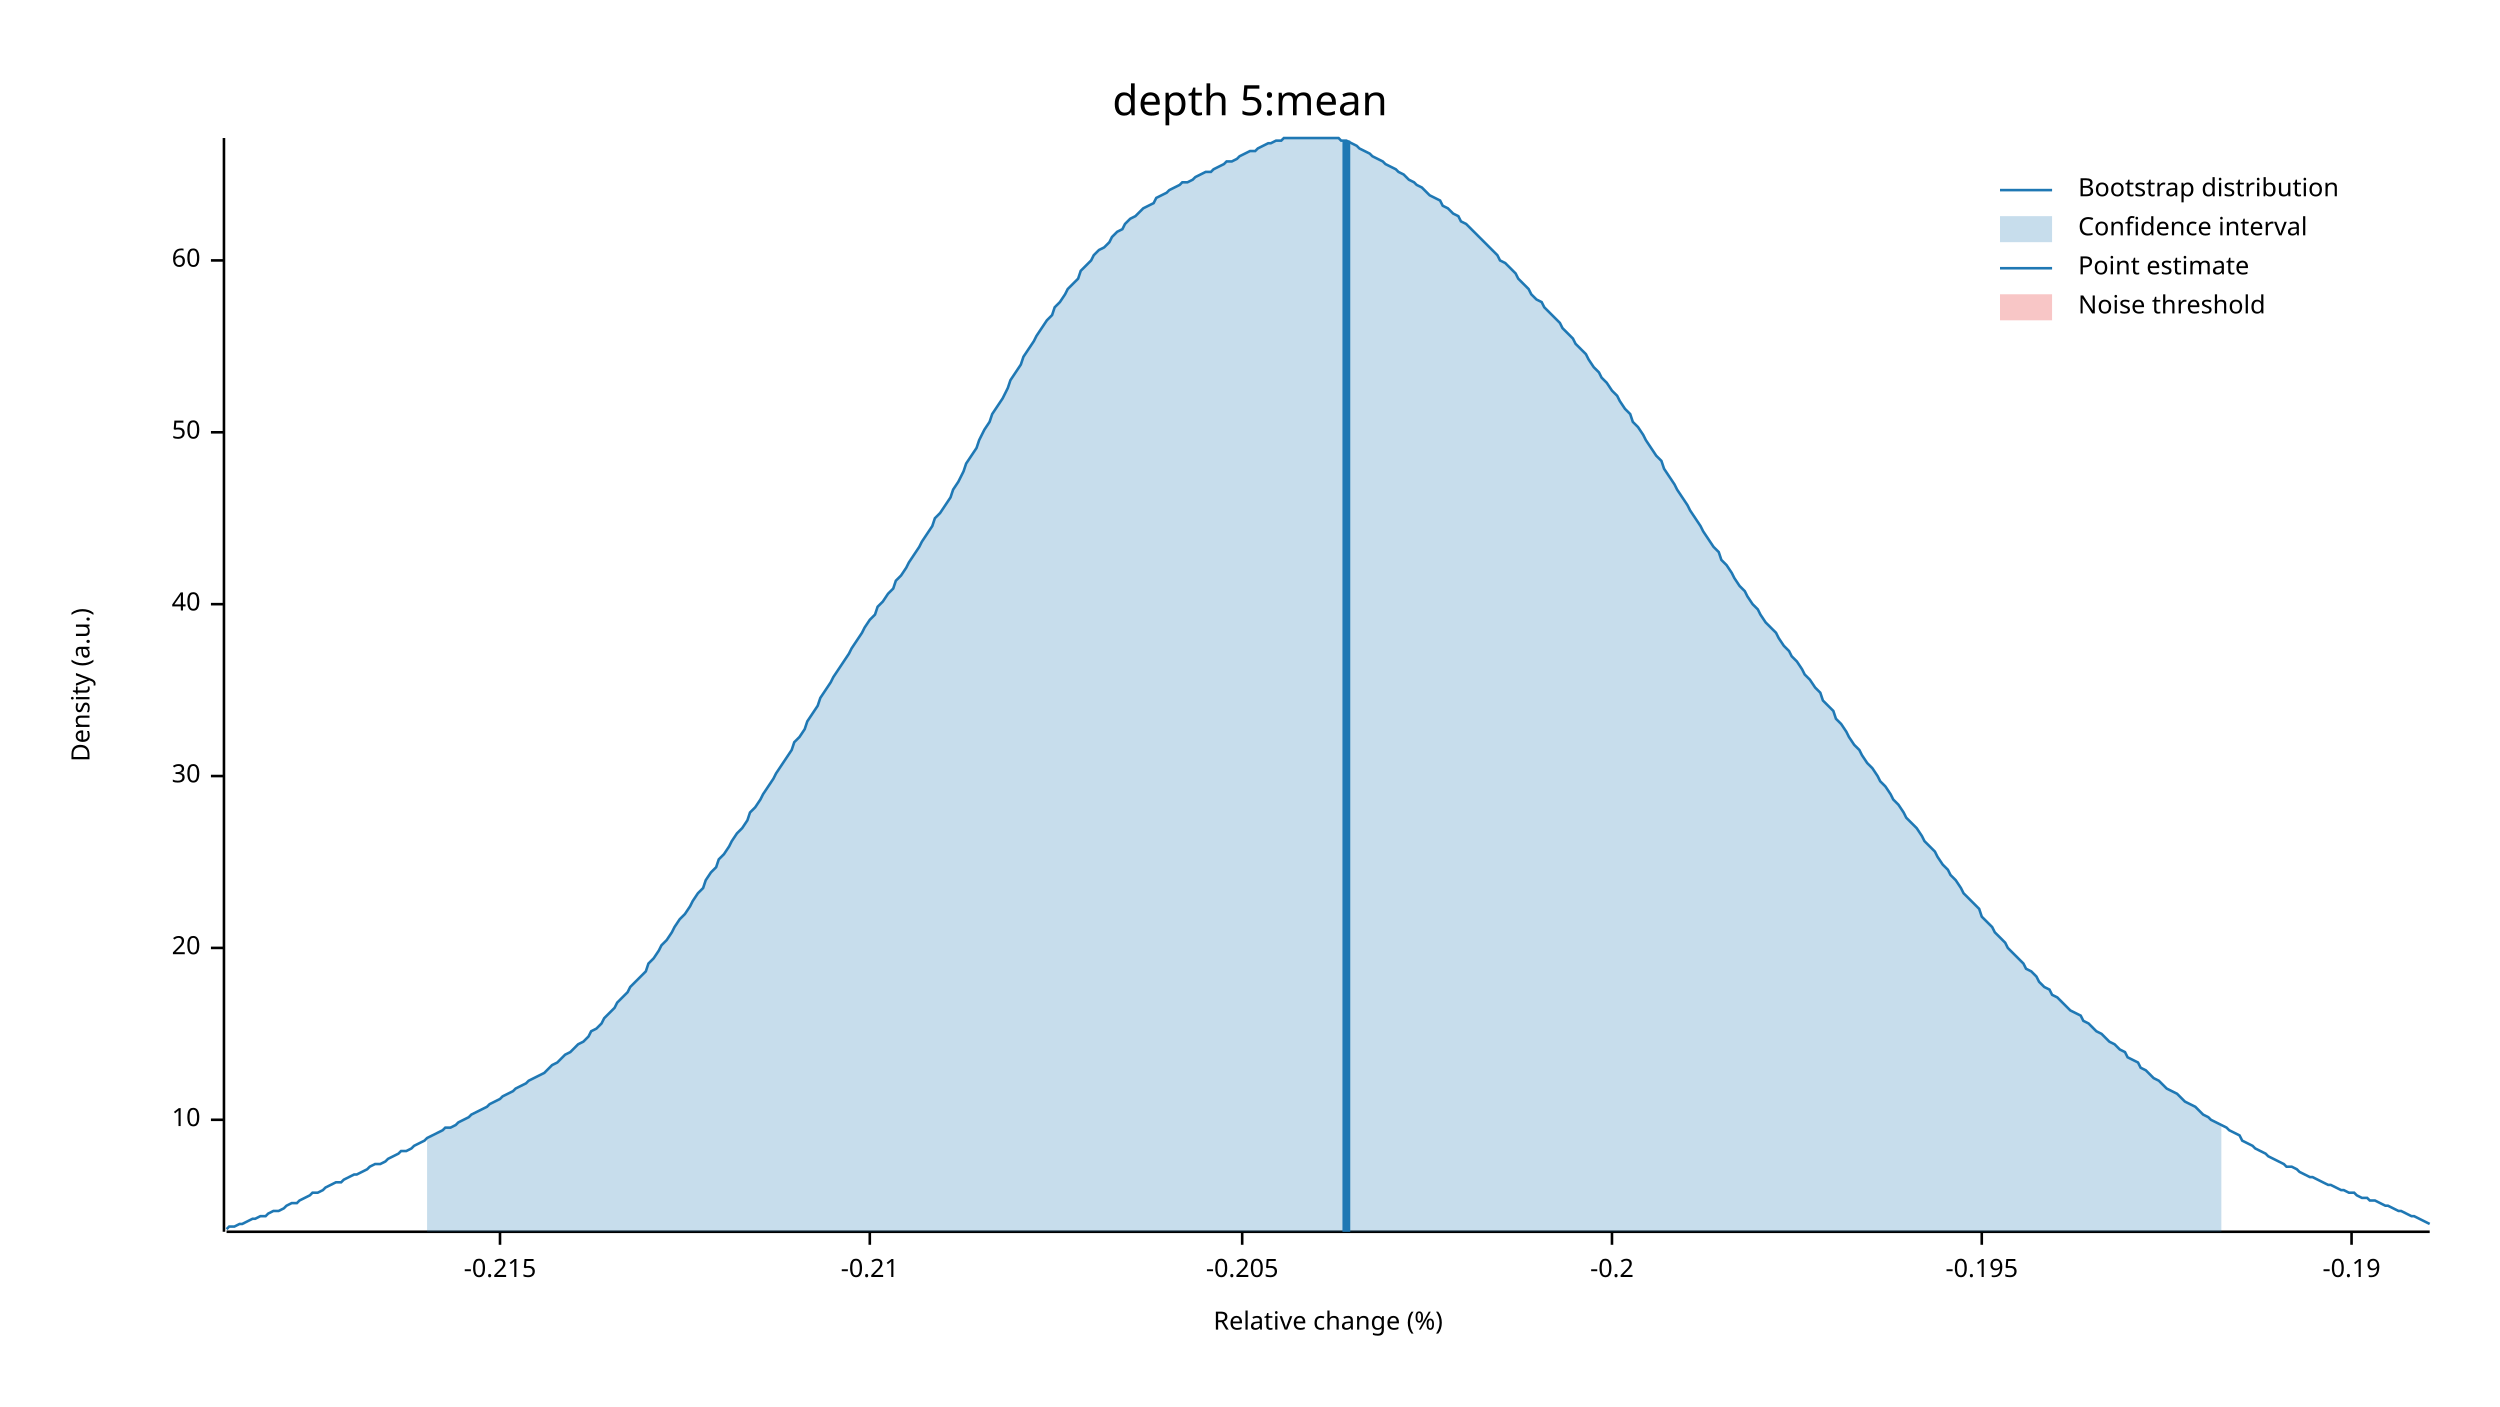
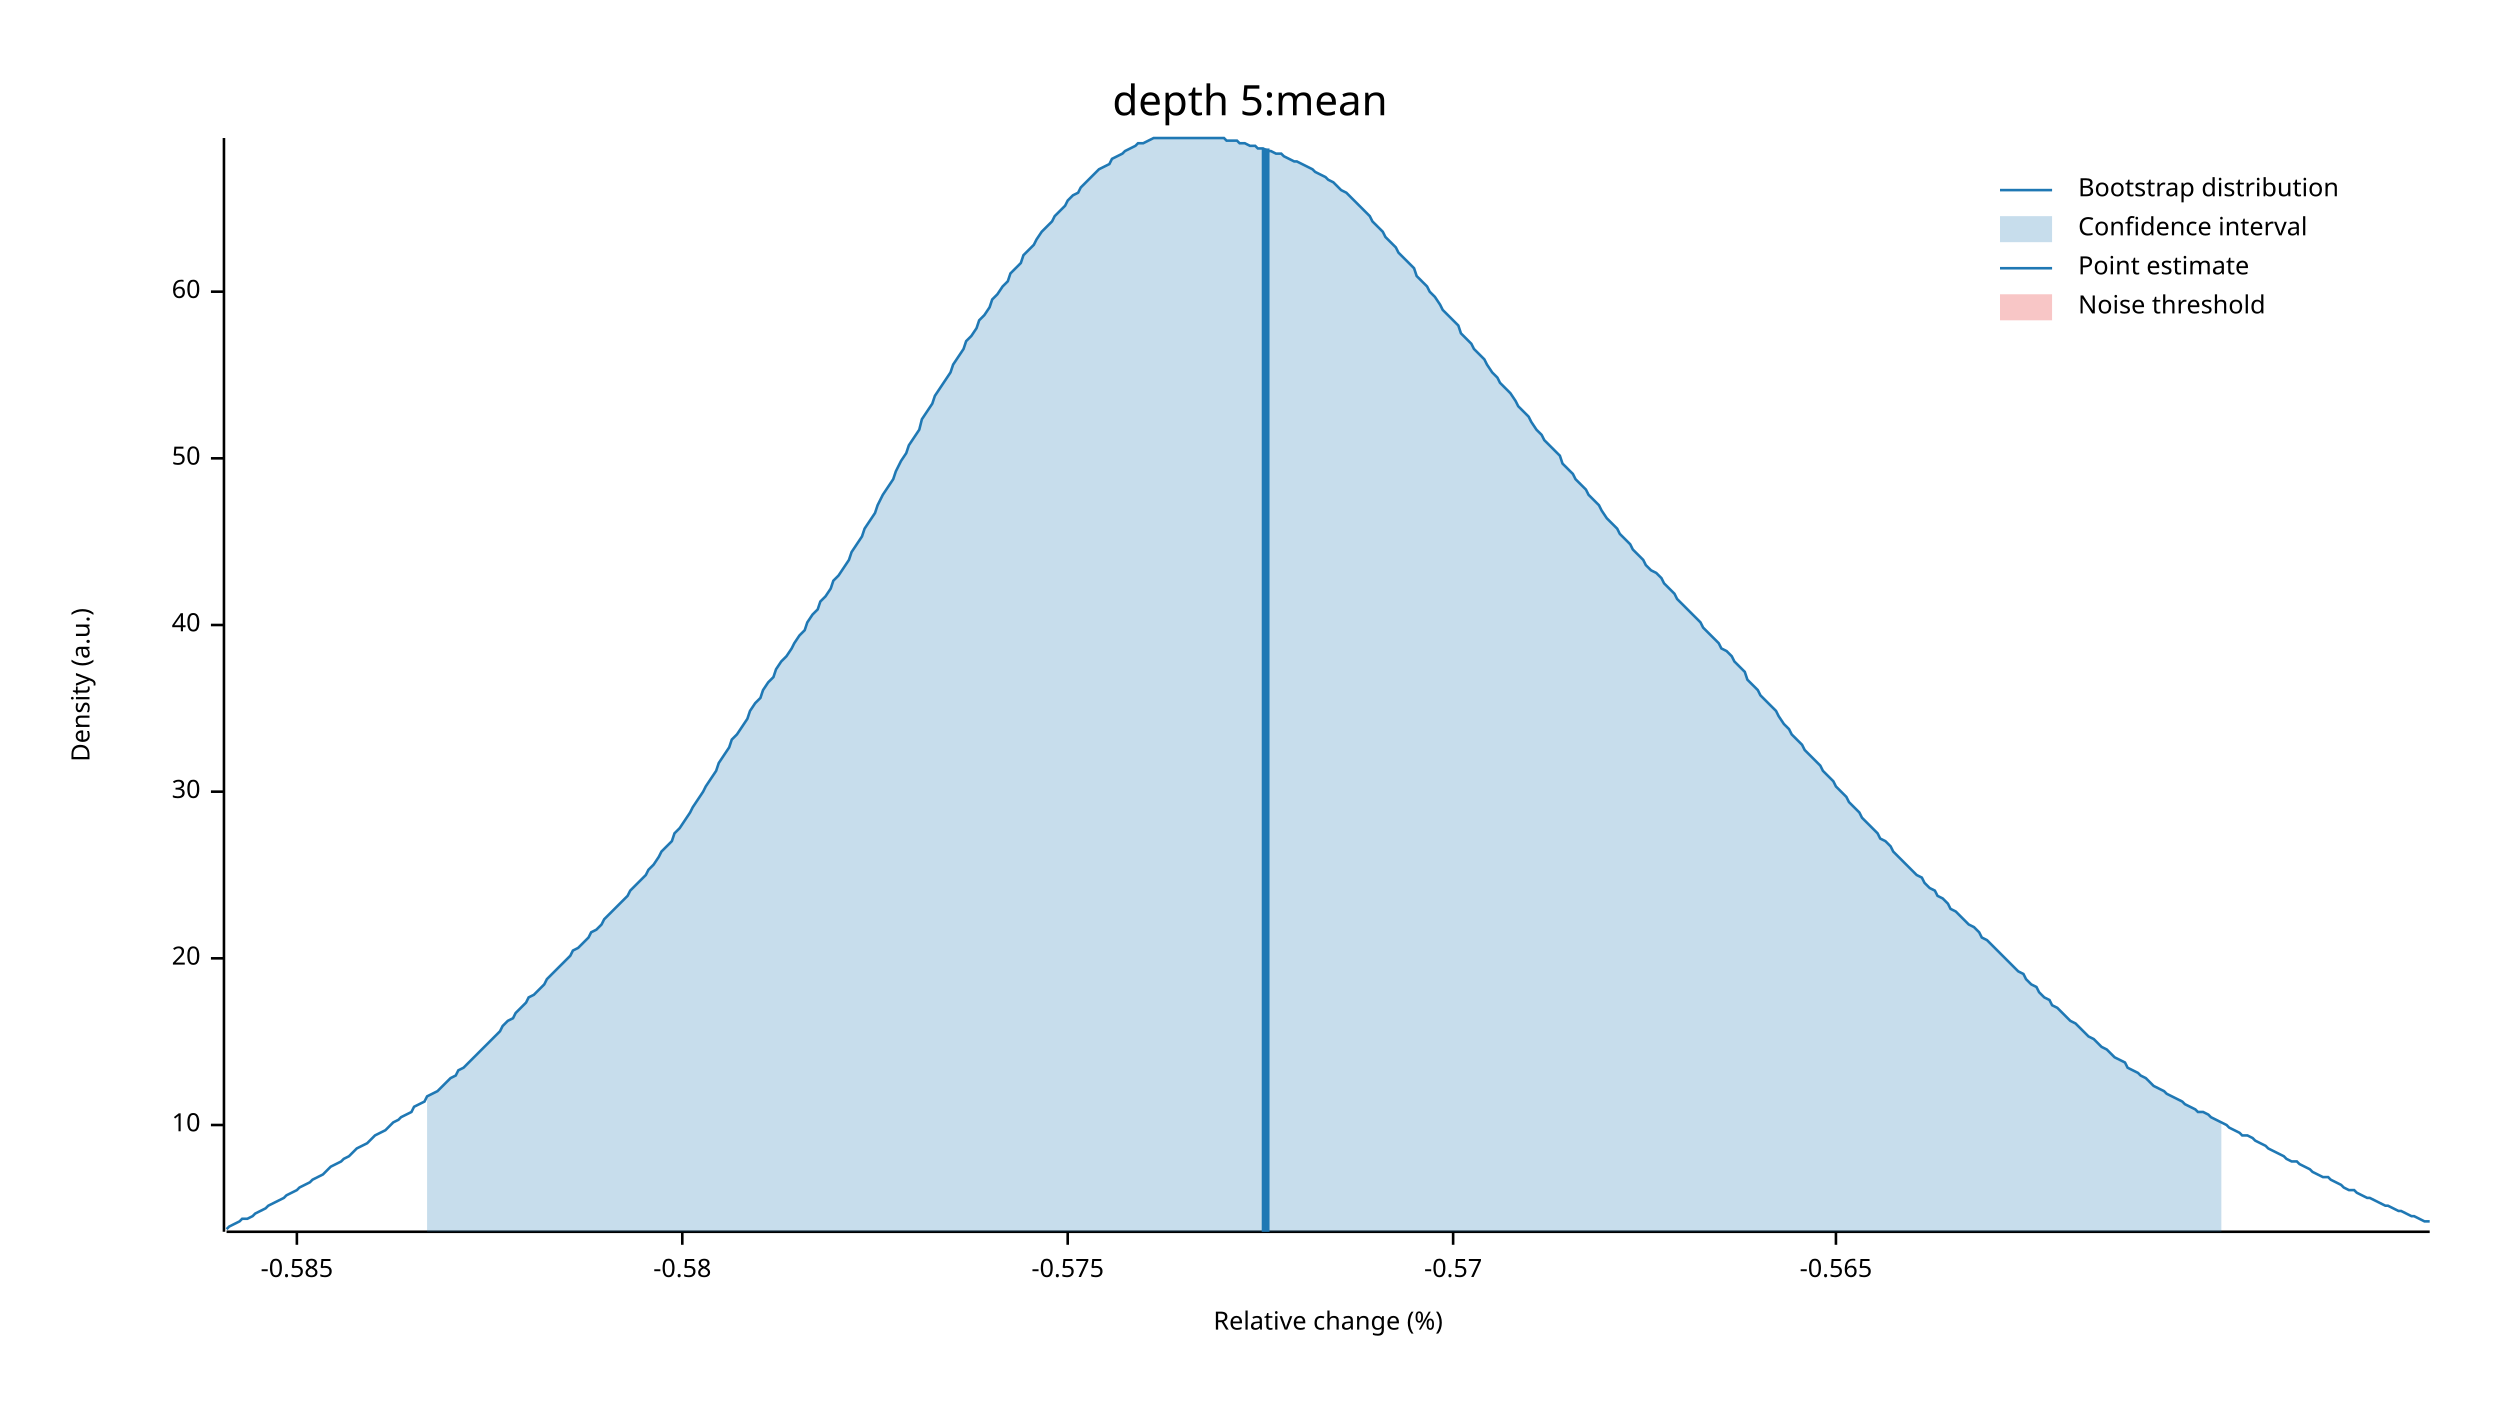
<svg xmlns="http://www.w3.org/2000/svg" width="960" height="540" viewBox="0 0 960 540">
  <text x="480" y="32" dy="0.76em" text-anchor="middle" font-family="sans-serif" font-size="16.129" opacity="1" fill="#000000">
depth 5:mean
</text>
  <text x="27" y="263" dy="0.76em" text-anchor="middle" font-family="sans-serif" font-size="9.677" opacity="1" fill="#000000" transform="rotate(270, 27, 263)">
Density (a.u.)
</text>
  <text x="510" y="513" dy="-0.5ex" text-anchor="middle" font-family="sans-serif" font-size="9.677" opacity="1" fill="#000000">
Relative change (%)
</text>
  <polyline fill="none" opacity="1" stroke="#000000" stroke-width="1" points="86,53 86,473 " />
-   <text x="77" y="430" dy="0.5ex" text-anchor="end" font-family="sans-serif" font-size="9.677" opacity="1" fill="#000000">
+   <text x="77" y="432" dy="0.5ex" text-anchor="end" font-family="sans-serif" font-size="9.677" opacity="1" fill="#000000">
10
</text>
-   <polyline fill="none" opacity="1" stroke="#000000" stroke-width="1" points="81,430 86,430 " />
-   <text x="77" y="364" dy="0.5ex" text-anchor="end" font-family="sans-serif" font-size="9.677" opacity="1" fill="#000000">
+   <polyline fill="none" opacity="1" stroke="#000000" stroke-width="1" points="81,432 86,432 " />
+   <text x="77" y="368" dy="0.5ex" text-anchor="end" font-family="sans-serif" font-size="9.677" opacity="1" fill="#000000">
20
</text>
-   <polyline fill="none" opacity="1" stroke="#000000" stroke-width="1" points="81,364 86,364 " />
-   <text x="77" y="298" dy="0.5ex" text-anchor="end" font-family="sans-serif" font-size="9.677" opacity="1" fill="#000000">
+   <polyline fill="none" opacity="1" stroke="#000000" stroke-width="1" points="81,368 86,368 " />
+   <text x="77" y="304" dy="0.5ex" text-anchor="end" font-family="sans-serif" font-size="9.677" opacity="1" fill="#000000">
30
</text>
-   <polyline fill="none" opacity="1" stroke="#000000" stroke-width="1" points="81,298 86,298 " />
-   <text x="77" y="232" dy="0.5ex" text-anchor="end" font-family="sans-serif" font-size="9.677" opacity="1" fill="#000000">
+   <polyline fill="none" opacity="1" stroke="#000000" stroke-width="1" points="81,304 86,304 " />
+   <text x="77" y="240" dy="0.5ex" text-anchor="end" font-family="sans-serif" font-size="9.677" opacity="1" fill="#000000">
40
</text>
-   <polyline fill="none" opacity="1" stroke="#000000" stroke-width="1" points="81,232 86,232 " />
-   <text x="77" y="166" dy="0.5ex" text-anchor="end" font-family="sans-serif" font-size="9.677" opacity="1" fill="#000000">
+   <polyline fill="none" opacity="1" stroke="#000000" stroke-width="1" points="81,240 86,240 " />
+   <text x="77" y="176" dy="0.5ex" text-anchor="end" font-family="sans-serif" font-size="9.677" opacity="1" fill="#000000">
50
</text>
-   <polyline fill="none" opacity="1" stroke="#000000" stroke-width="1" points="81,166 86,166 " />
-   <text x="77" y="100" dy="0.5ex" text-anchor="end" font-family="sans-serif" font-size="9.677" opacity="1" fill="#000000">
+   <polyline fill="none" opacity="1" stroke="#000000" stroke-width="1" points="81,176 86,176 " />
+   <text x="77" y="112" dy="0.5ex" text-anchor="end" font-family="sans-serif" font-size="9.677" opacity="1" fill="#000000">
60
</text>
-   <polyline fill="none" opacity="1" stroke="#000000" stroke-width="1" points="81,100 86,100 " />
+   <polyline fill="none" opacity="1" stroke="#000000" stroke-width="1" points="81,112 86,112 " />
  <polyline fill="none" opacity="1" stroke="#000000" stroke-width="1" points="87,473 933,473 " />
-   <text x="192" y="483" dy="0.76em" text-anchor="middle" font-family="sans-serif" font-size="9.677" opacity="1" fill="#000000">
- -0.215
+   <text x="114" y="483" dy="0.76em" text-anchor="middle" font-family="sans-serif" font-size="9.677" opacity="1" fill="#000000">
+ -0.585
</text>
-   <polyline fill="none" opacity="1" stroke="#000000" stroke-width="1" points="192,473 192,478 " />
-   <text x="334" y="483" dy="0.76em" text-anchor="middle" font-family="sans-serif" font-size="9.677" opacity="1" fill="#000000">
- -0.21
+   <polyline fill="none" opacity="1" stroke="#000000" stroke-width="1" points="114,473 114,478 " />
+   <text x="262" y="483" dy="0.76em" text-anchor="middle" font-family="sans-serif" font-size="9.677" opacity="1" fill="#000000">
+ -0.58
</text>
-   <polyline fill="none" opacity="1" stroke="#000000" stroke-width="1" points="334,473 334,478 " />
-   <text x="477" y="483" dy="0.76em" text-anchor="middle" font-family="sans-serif" font-size="9.677" opacity="1" fill="#000000">
- -0.205
+   <polyline fill="none" opacity="1" stroke="#000000" stroke-width="1" points="262,473 262,478 " />
+   <text x="410" y="483" dy="0.76em" text-anchor="middle" font-family="sans-serif" font-size="9.677" opacity="1" fill="#000000">
+ -0.575
</text>
-   <polyline fill="none" opacity="1" stroke="#000000" stroke-width="1" points="477,473 477,478 " />
-   <text x="619" y="483" dy="0.76em" text-anchor="middle" font-family="sans-serif" font-size="9.677" opacity="1" fill="#000000">
- -0.2
+   <polyline fill="none" opacity="1" stroke="#000000" stroke-width="1" points="410,473 410,478 " />
+   <text x="558" y="483" dy="0.76em" text-anchor="middle" font-family="sans-serif" font-size="9.677" opacity="1" fill="#000000">
+ -0.57
</text>
-   <polyline fill="none" opacity="1" stroke="#000000" stroke-width="1" points="619,473 619,478 " />
-   <text x="761" y="483" dy="0.76em" text-anchor="middle" font-family="sans-serif" font-size="9.677" opacity="1" fill="#000000">
- -0.195
+   <polyline fill="none" opacity="1" stroke="#000000" stroke-width="1" points="558,473 558,478 " />
+   <text x="705" y="483" dy="0.76em" text-anchor="middle" font-family="sans-serif" font-size="9.677" opacity="1" fill="#000000">
+ -0.565
</text>
-   <polyline fill="none" opacity="1" stroke="#000000" stroke-width="1" points="761,473 761,478 " />
-   <text x="903" y="483" dy="0.76em" text-anchor="middle" font-family="sans-serif" font-size="9.677" opacity="1" fill="#000000">
- -0.19
- </text>
-   <polyline fill="none" opacity="1" stroke="#000000" stroke-width="1" points="903,473 903,478 " />
-   <polyline fill="none" opacity="1" stroke="#1F78B4" stroke-width="1" points="87,472 88,471 90,471 92,470 93,470 95,469 97,468 98,468 100,467 102,467 103,466 105,465 107,465 109,464 110,463 112,462 114,462 115,461 117,460 119,459 120,458 122,458 124,457 125,456 127,455 129,454 131,454 132,453 134,452 136,451 137,451 139,450 141,449 142,448 144,447 146,447 148,446 149,445 151,444 153,443 154,442 156,442 158,441 159,440 161,439 163,438 164,437 166,436 168,435 170,434 171,433 173,433 175,432 176,431 178,430 180,429 181,428 183,427 185,426 187,425 188,424 190,423 192,422 193,421 195,420 197,419 198,418 200,417 202,416 203,415 205,414 207,413 209,412 210,411 212,409 214,408 215,407 217,405 219,404 220,403 222,401 224,400 226,398 227,396 229,395 231,393 232,391 234,389 236,387 237,385 239,383 241,381 242,379 244,377 246,375 248,373 249,370 251,368 253,365 254,363 256,361 258,358 259,356 261,353 263,351 265,348 266,346 268,343 270,341 271,338 273,335 275,333 276,330 278,328 280,325 281,323 283,320 285,318 287,315 288,312 290,310 292,307 293,305 295,302 297,299 298,297 300,294 302,291 304,288 305,285 307,283 309,280 310,277 312,274 314,271 315,268 317,265 319,262 320,260 322,257 324,254 326,251 327,249 329,246 331,243 332,241 334,238 336,236 337,233 339,231 341,228 343,226 344,223 346,221 348,218 349,216 351,213 353,210 354,208 356,205 358,202 359,199 361,197 363,194 365,191 366,188 368,185 370,181 371,178 373,175 375,172 376,169 378,165 380,162 381,159 383,156 385,153 387,149 388,146 390,143 392,140 393,137 395,134 397,131 398,129 400,126 402,123 404,121 405,118 407,116 409,113 410,111 412,109 414,107 415,104 417,102 419,100 420,98 422,96 424,95 426,93 427,91 429,89 431,88 432,86 434,84 436,83 437,82 439,80 441,79 443,78 444,76 446,75 448,74 449,73 451,72 453,71 454,70 456,70 458,69 459,68 461,67 463,66 465,66 466,65 468,64 470,63 471,62 473,62 475,61 476,60 478,59 480,58 482,58 483,57 485,56 487,55 488,55 490,54 492,54 493,53 495,53 497,53 498,53 500,53 502,53 504,53 505,53 507,53 509,53 510,53 512,53 514,53 515,54 517,54 519,55 521,56 522,57 524,58 526,59 527,60 529,61 531,62 532,63 534,64 536,65 537,66 539,67 541,69 543,70 544,71 546,72 548,74 549,75 551,76 553,77 554,79 556,80 558,82 560,83 561,85 563,86 565,88 566,89 568,91 570,93 571,94 573,96 575,98 576,100 578,101 580,103 582,105 583,107 585,109 587,111 588,113 590,115 592,116 593,118 595,120 597,122 599,124 600,126 602,128 604,130 605,132 607,134 609,136 610,138 612,141 614,143 615,145 617,147 619,150 621,152 622,154 624,157 626,159 627,162 629,164 631,167 632,169 634,172 636,175 638,177 639,180 641,183 643,186 644,188 646,191 648,194 649,196 651,199 653,202 654,204 656,207 658,210 660,212 661,215 663,217 665,220 666,222 668,225 670,227 671,229 673,232 675,234 676,236 678,239 680,241 682,243 683,245 685,248 687,250 688,252 690,254 692,257 693,259 695,261 697,264 699,266 700,269 702,271 704,273 705,276 707,278 709,281 710,283 712,286 714,288 715,290 717,293 719,295 721,298 722,300 724,302 726,305 727,307 729,309 731,312 732,314 734,316 736,318 738,321 739,323 741,325 743,327 744,329 746,332 748,334 749,336 751,338 753,341 754,343 756,345 758,347 760,349 761,352 763,354 765,356 766,358 768,360 770,362 771,364 773,366 775,368 777,370 778,372 780,373 782,375 783,377 785,379 787,380 788,382 790,383 792,385 793,386 795,388 797,389 799,390 800,392 802,393 804,395 805,396 807,397 809,399 810,400 812,401 814,403 816,404 817,406 819,407 821,408 822,410 824,411 826,413 827,414 829,415 831,417 832,418 834,419 836,420 838,422 839,423 841,424 843,425 844,426 846,428 848,429 849,430 851,431 853,432 855,433 856,434 858,435 860,436 861,438 863,439 865,440 866,441 868,442 870,443 871,444 873,445 875,446 877,447 878,448 880,448 882,449 883,450 885,451 887,452 888,452 890,453 892,454 894,455 895,455 897,456 899,457 900,457 902,458 904,458 905,459 907,460 909,460 910,461 912,461 914,462 916,463 917,463 919,464 921,465 922,465 924,466 926,467 927,467 929,468 931,469 933,470 " />
-   <polygon opacity="0.25" fill="#1F78B4" points="164,437 166,436 168,435 170,434 171,433 173,433 175,432 176,431 178,430 180,429 181,428 183,427 185,426 187,425 188,424 190,423 192,422 193,421 195,420 197,419 198,418 200,417 202,416 203,415 205,414 207,413 209,412 210,411 212,409 214,408 215,407 217,405 219,404 220,403 222,401 224,400 226,398 227,396 229,395 231,393 232,391 234,389 236,387 237,385 239,383 241,381 242,379 244,377 246,375 248,373 249,370 251,368 253,365 254,363 256,361 258,358 259,356 261,353 263,351 265,348 266,346 268,343 270,341 271,338 273,335 275,333 276,330 278,328 280,325 281,323 283,320 285,318 287,315 288,312 290,310 292,307 293,305 295,302 297,299 298,297 300,294 302,291 304,288 305,285 307,283 309,280 310,277 312,274 314,271 315,268 317,265 319,262 320,260 322,257 324,254 326,251 327,249 329,246 331,243 332,241 334,238 336,236 337,233 339,231 341,228 343,226 344,223 346,221 348,218 349,216 351,213 353,210 354,208 356,205 358,202 359,199 361,197 363,194 365,191 366,188 368,185 370,181 371,178 373,175 375,172 376,169 378,165 380,162 381,159 383,156 385,153 387,149 388,146 390,143 392,140 393,137 395,134 397,131 398,129 400,126 402,123 404,121 405,118 407,116 409,113 410,111 412,109 414,107 415,104 417,102 419,100 420,98 422,96 424,95 426,93 427,91 429,89 431,88 432,86 434,84 436,83 437,82 439,80 441,79 443,78 444,76 446,75 448,74 449,73 451,72 453,71 454,70 456,70 458,69 459,68 461,67 463,66 465,66 466,65 468,64 470,63 471,62 473,62 475,61 476,60 478,59 480,58 482,58 483,57 485,56 487,55 488,55 490,54 492,54 493,53 495,53 497,53 498,53 500,53 502,53 504,53 505,53 507,53 509,53 510,53 512,53 514,53 515,54 517,54 519,55 521,56 522,57 524,58 526,59 527,60 529,61 531,62 532,63 534,64 536,65 537,66 539,67 541,69 543,70 544,71 546,72 548,74 549,75 551,76 553,77 554,79 556,80 558,82 560,83 561,85 563,86 565,88 566,89 568,91 570,93 571,94 573,96 575,98 576,100 578,101 580,103 582,105 583,107 585,109 587,111 588,113 590,115 592,116 593,118 595,120 597,122 599,124 600,126 602,128 604,130 605,132 607,134 609,136 610,138 612,141 614,143 615,145 617,147 619,150 621,152 622,154 624,157 626,159 627,162 629,164 631,167 632,169 634,172 636,175 638,177 639,180 641,183 643,186 644,188 646,191 648,194 649,196 651,199 653,202 654,204 656,207 658,210 660,212 661,215 663,217 665,220 666,222 668,225 670,227 671,229 673,232 675,234 676,236 678,239 680,241 682,243 683,245 685,248 687,250 688,252 690,254 692,257 693,259 695,261 697,264 699,266 700,269 702,271 704,273 705,276 707,278 709,281 710,283 712,286 714,288 715,290 717,293 719,295 721,298 722,300 724,302 726,305 727,307 729,309 731,312 732,314 734,316 736,318 738,321 739,323 741,325 743,327 744,329 746,332 748,334 749,336 751,338 753,341 754,343 756,345 758,347 760,349 761,352 763,354 765,356 766,358 768,360 770,362 771,364 773,366 775,368 777,370 778,372 780,373 782,375 783,377 785,379 787,380 788,382 790,383 792,385 793,386 795,388 797,389 799,390 800,392 802,393 804,395 805,396 807,397 809,399 810,400 812,401 814,403 816,404 817,406 819,407 821,408 822,410 824,411 826,413 827,414 829,415 831,417 832,418 834,419 836,420 838,422 839,423 841,424 843,425 844,426 846,428 848,429 849,430 851,431 853,432 853,473 164,473 " />
-   <polyline fill="none" opacity="1" stroke="#1F78B4" stroke-width="3" points="517,473 517,54 " />
+   <polyline fill="none" opacity="1" stroke="#000000" stroke-width="1" points="705,473 705,478 " />
+   <polyline fill="none" opacity="1" stroke="#1F78B4" stroke-width="1" points="87,472 88,471 90,470 92,469 93,468 95,468 97,467 98,466 100,465 102,464 103,463 105,462 107,461 109,460 110,459 112,458 114,457 115,456 117,455 119,454 120,453 122,452 124,451 125,450 127,448 129,447 131,446 132,445 134,444 136,442 137,441 139,440 141,439 142,438 144,436 146,435 148,434 149,433 151,431 153,430 154,429 156,428 158,427 159,425 161,424 163,423 164,421 166,420 168,419 170,417 171,416 173,414 175,413 176,411 178,410 180,408 181,407 183,405 185,403 187,401 188,400 190,398 192,396 193,394 195,392 197,391 198,389 200,387 202,385 203,383 205,382 207,380 209,378 210,376 212,374 214,372 215,371 217,369 219,367 220,365 222,364 224,362 226,360 227,358 229,357 231,355 232,353 234,351 236,349 237,348 239,346 241,344 242,342 244,340 246,338 248,336 249,334 251,332 253,329 254,327 256,325 258,323 259,320 261,318 263,315 265,312 266,310 268,307 270,304 271,302 273,299 275,296 276,293 278,290 280,287 281,284 283,282 285,279 287,276 288,273 290,270 292,268 293,265 295,262 297,260 298,257 300,254 302,252 304,249 305,247 307,244 309,242 310,239 312,236 314,234 315,231 317,229 319,226 320,223 322,221 324,218 326,215 327,212 329,209 331,206 332,203 334,200 336,197 337,194 339,190 341,187 343,184 344,181 346,177 348,174 349,171 351,168 353,165 354,161 356,158 358,155 359,152 361,149 363,146 365,143 366,140 368,137 370,134 371,131 373,129 375,126 376,123 378,121 380,118 381,115 383,113 385,110 387,108 388,105 390,103 392,101 393,98 395,96 397,94 398,92 400,89 402,87 404,85 405,83 407,81 409,79 410,77 412,75 414,74 415,72 417,70 419,68 420,67 422,65 424,64 426,63 427,61 429,60 431,59 432,58 434,57 436,56 437,55 439,55 441,54 443,53 444,53 446,53 448,53 449,53 451,53 453,53 454,53 456,53 458,53 459,53 461,53 463,53 465,53 466,53 468,53 470,53 471,54 473,54 475,54 476,55 478,55 480,56 482,56 483,57 485,57 487,58 488,58 490,59 492,59 493,60 495,61 497,62 498,62 500,63 502,64 504,65 505,66 507,67 509,68 510,69 512,70 514,72 515,73 517,74 519,76 521,78 522,79 524,81 526,83 527,85 529,87 531,89 532,91 534,93 536,95 537,97 539,99 541,101 543,103 544,106 546,108 548,110 549,112 551,114 553,117 554,119 556,121 558,123 560,125 561,128 563,130 565,132 566,134 568,136 570,138 571,140 573,143 575,145 576,147 578,149 580,151 582,154 583,156 585,158 587,160 588,162 590,165 592,167 593,169 595,171 597,173 599,175 600,178 602,180 604,182 605,184 607,186 609,188 610,190 612,192 614,194 615,196 617,199 619,201 621,203 622,205 624,207 626,209 627,211 629,213 631,215 632,217 634,219 636,220 638,222 639,224 641,226 643,228 644,230 646,232 648,234 649,235 651,237 653,239 654,241 656,243 658,245 660,247 661,249 663,250 665,252 666,254 668,256 670,258 671,261 673,263 675,265 676,267 678,269 680,271 682,273 683,275 685,278 687,280 688,282 690,284 692,286 693,288 695,290 697,292 699,294 700,296 702,298 704,300 705,302 707,304 709,306 710,308 712,310 714,312 715,314 717,316 719,318 721,320 722,322 724,323 726,325 727,327 729,329 731,331 732,332 734,334 736,336 738,337 739,339 741,341 743,342 744,344 746,345 748,347 749,349 751,350 753,352 754,353 756,355 758,356 760,358 761,360 763,361 765,363 766,364 768,366 770,368 771,369 773,371 775,373 777,374 778,376 780,378 782,379 783,381 785,383 787,384 788,386 790,387 792,389 793,390 795,392 797,393 799,395 800,396 802,398 804,399 805,400 807,402 809,403 810,404 812,406 814,407 816,408 817,410 819,411 821,412 822,413 824,414 826,416 827,417 829,418 831,419 832,420 834,421 836,422 838,423 839,424 841,425 843,426 844,427 846,427 848,428 849,429 851,430 853,431 855,432 856,433 858,434 860,435 861,436 863,436 865,437 866,438 868,439 870,440 871,441 873,442 875,443 877,444 878,445 880,446 882,446 883,447 885,448 887,449 888,450 890,451 892,452 894,452 895,453 897,454 899,455 900,456 902,457 904,457 905,458 907,459 909,460 910,460 912,461 914,462 916,463 917,463 919,464 921,465 922,465 924,466 926,467 927,467 929,468 931,469 933,469 " />
+   <polygon opacity="0.25" fill="#1F78B4" points="164,421 166,420 168,419 170,417 171,416 173,414 175,413 176,411 178,410 180,408 181,407 183,405 185,403 187,401 188,400 190,398 192,396 193,394 195,392 197,391 198,389 200,387 202,385 203,383 205,382 207,380 209,378 210,376 212,374 214,372 215,371 217,369 219,367 220,365 222,364 224,362 226,360 227,358 229,357 231,355 232,353 234,351 236,349 237,348 239,346 241,344 242,342 244,340 246,338 248,336 249,334 251,332 253,329 254,327 256,325 258,323 259,320 261,318 263,315 265,312 266,310 268,307 270,304 271,302 273,299 275,296 276,293 278,290 280,287 281,284 283,282 285,279 287,276 288,273 290,270 292,268 293,265 295,262 297,260 298,257 300,254 302,252 304,249 305,247 307,244 309,242 310,239 312,236 314,234 315,231 317,229 319,226 320,223 322,221 324,218 326,215 327,212 329,209 331,206 332,203 334,200 336,197 337,194 339,190 341,187 343,184 344,181 346,177 348,174 349,171 351,168 353,165 354,161 356,158 358,155 359,152 361,149 363,146 365,143 366,140 368,137 370,134 371,131 373,129 375,126 376,123 378,121 380,118 381,115 383,113 385,110 387,108 388,105 390,103 392,101 393,98 395,96 397,94 398,92 400,89 402,87 404,85 405,83 407,81 409,79 410,77 412,75 414,74 415,72 417,70 419,68 420,67 422,65 424,64 426,63 427,61 429,60 431,59 432,58 434,57 436,56 437,55 439,55 441,54 443,53 444,53 446,53 448,53 449,53 451,53 453,53 454,53 456,53 458,53 459,53 461,53 463,53 465,53 466,53 468,53 470,53 471,54 473,54 475,54 476,55 478,55 480,56 482,56 483,57 485,57 487,58 488,58 490,59 492,59 493,60 495,61 497,62 498,62 500,63 502,64 504,65 505,66 507,67 509,68 510,69 512,70 514,72 515,73 517,74 519,76 521,78 522,79 524,81 526,83 527,85 529,87 531,89 532,91 534,93 536,95 537,97 539,99 541,101 543,103 544,106 546,108 548,110 549,112 551,114 553,117 554,119 556,121 558,123 560,125 561,128 563,130 565,132 566,134 568,136 570,138 571,140 573,143 575,145 576,147 578,149 580,151 582,154 583,156 585,158 587,160 588,162 590,165 592,167 593,169 595,171 597,173 599,175 600,178 602,180 604,182 605,184 607,186 609,188 610,190 612,192 614,194 615,196 617,199 619,201 621,203 622,205 624,207 626,209 627,211 629,213 631,215 632,217 634,219 636,220 638,222 639,224 641,226 643,228 644,230 646,232 648,234 649,235 651,237 653,239 654,241 656,243 658,245 660,247 661,249 663,250 665,252 666,254 668,256 670,258 671,261 673,263 675,265 676,267 678,269 680,271 682,273 683,275 685,278 687,280 688,282 690,284 692,286 693,288 695,290 697,292 699,294 700,296 702,298 704,300 705,302 707,304 709,306 710,308 712,310 714,312 715,314 717,316 719,318 721,320 722,322 724,323 726,325 727,327 729,329 731,331 732,332 734,334 736,336 738,337 739,339 741,341 743,342 744,344 746,345 748,347 749,349 751,350 753,352 754,353 756,355 758,356 760,358 761,360 763,361 765,363 766,364 768,366 770,368 771,369 773,371 775,373 777,374 778,376 780,378 782,379 783,381 785,383 787,384 788,386 790,387 792,389 793,390 795,392 797,393 799,395 800,396 802,398 804,399 805,400 807,402 809,403 810,404 812,406 814,407 816,408 817,410 819,411 821,412 822,413 824,414 826,416 827,417 829,418 831,419 832,420 834,421 836,422 838,423 839,424 841,425 843,426 844,427 846,427 848,428 849,429 851,430 853,431 853,473 164,473 " />
+   <polyline fill="none" opacity="1" stroke="#1F78B4" stroke-width="3" points="486,473 486,57 " />
  <rect x="510" y="53" width="0" height="419" opacity="0.1" fill="#E31A1C" stroke="none" />
  <text x="798" y="68" dy="0.76em" text-anchor="start" font-family="sans-serif" font-size="9.677" opacity="1" fill="#000000">
Bootstrap distribution
</text>
  <text x="798" y="83" dy="0.76em" text-anchor="start" font-family="sans-serif" font-size="9.677" opacity="1" fill="#000000">
Confidence interval
</text>
  <text x="798" y="98" dy="0.76em" text-anchor="start" font-family="sans-serif" font-size="9.677" opacity="1" fill="#000000">
Point estimate
</text>
  <text x="798" y="113" dy="0.76em" text-anchor="start" font-family="sans-serif" font-size="9.677" opacity="1" fill="#000000">
Noise threshold
</text>
  <polyline fill="none" opacity="1" stroke="#1F78B4" stroke-width="1" points="768,73 788,73 " />
  <rect x="768" y="83" width="20" height="10" opacity="0.25" fill="#1F78B4" stroke="none" />
  <polyline fill="none" opacity="1" stroke="#1F78B4" stroke-width="1" points="768,103 788,103 " />
  <rect x="768" y="113" width="20" height="10" opacity="0.25" fill="#E31A1C" stroke="none" />
</svg>
